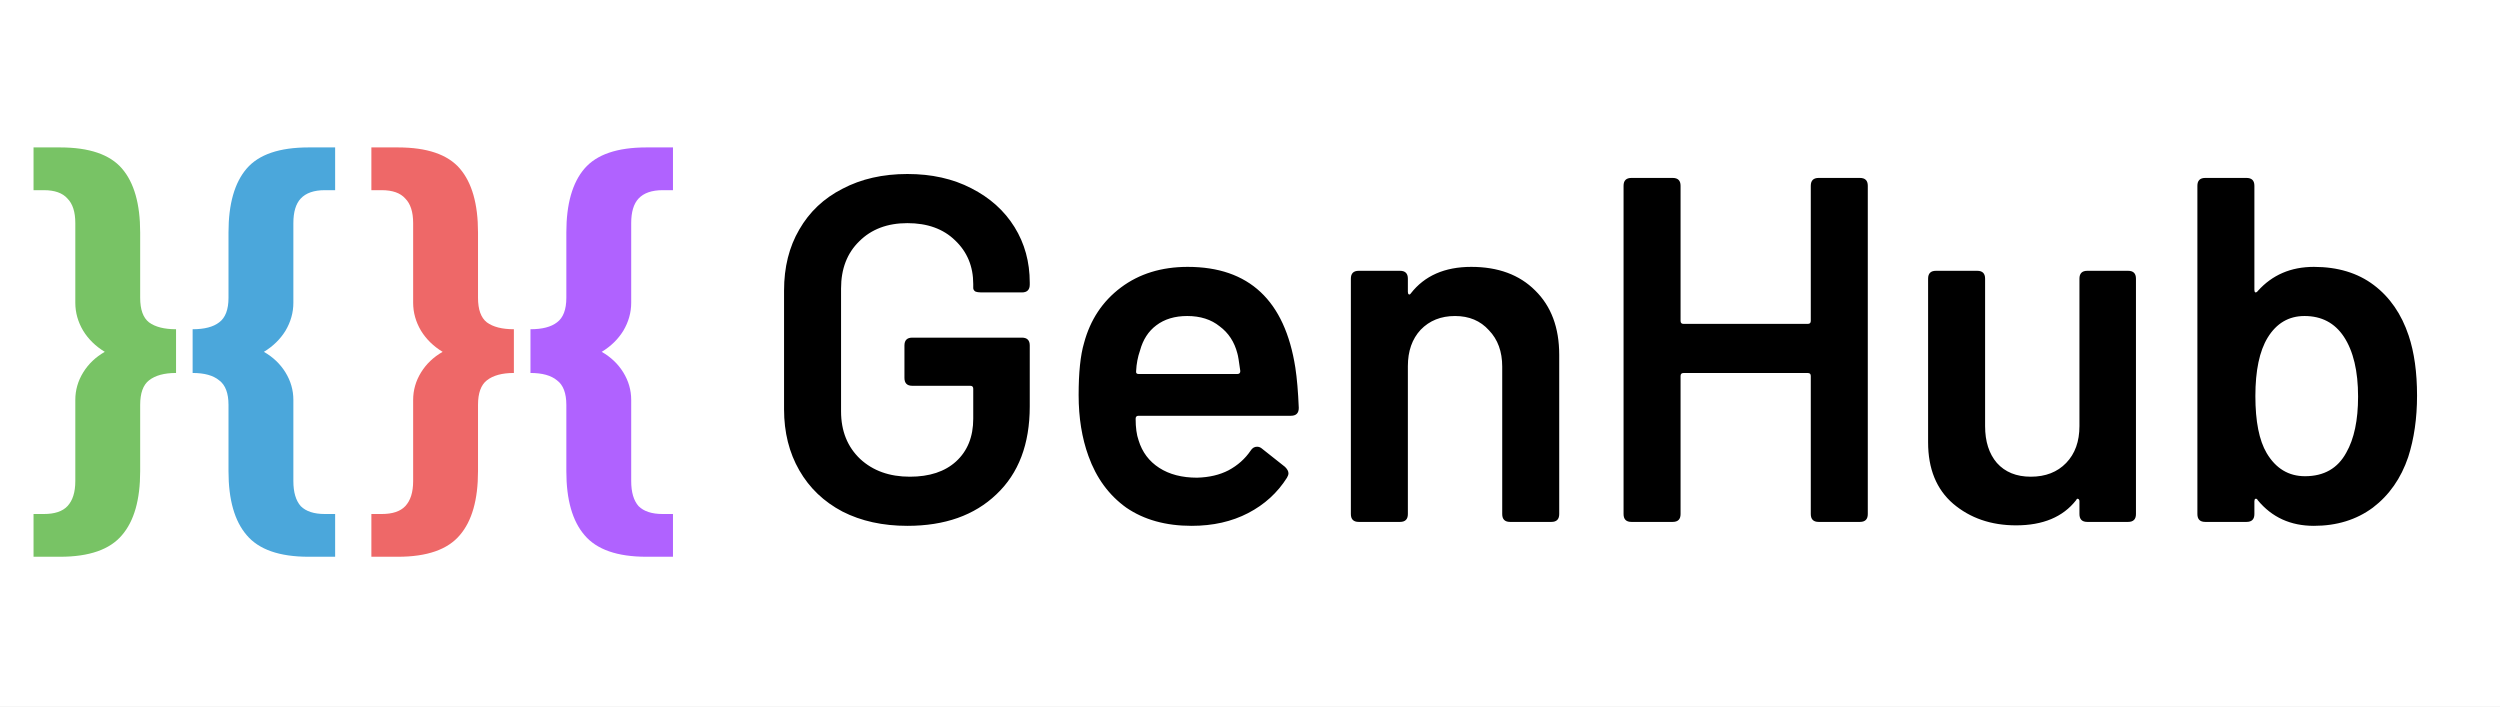
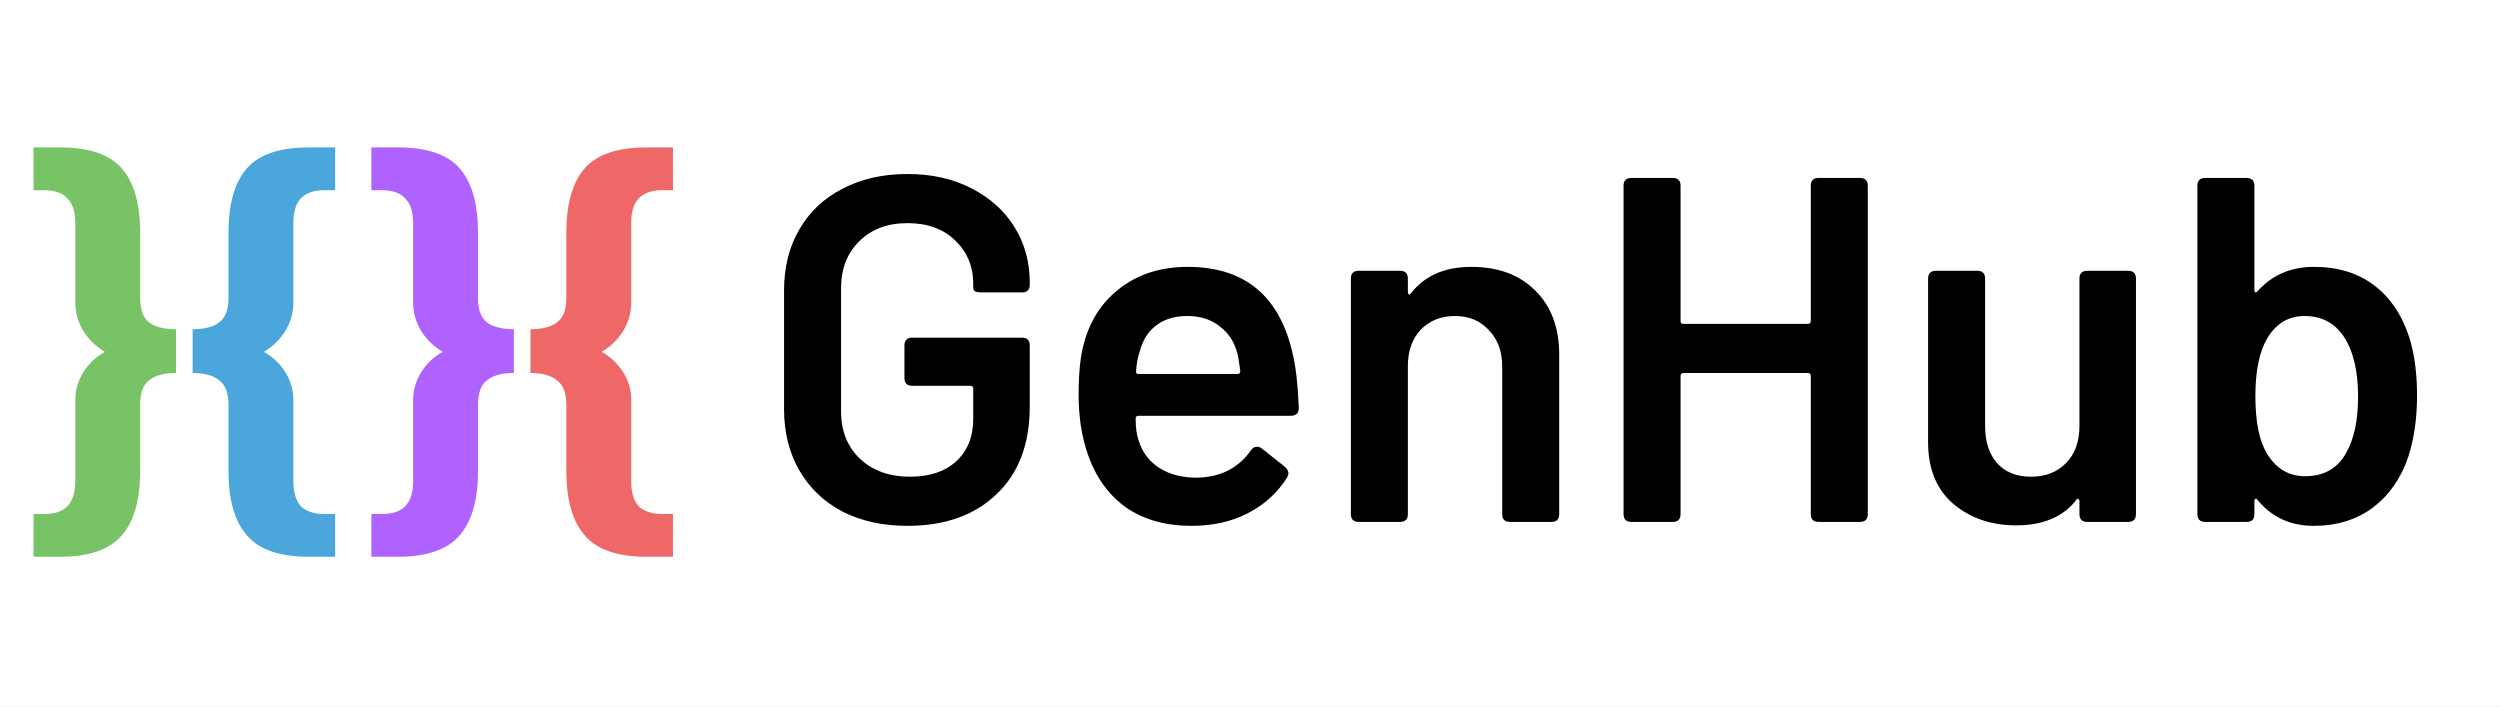
<svg xmlns="http://www.w3.org/2000/svg" width="407" height="115" viewBox="0 0 407 115" fill="none">
  <rect width="407" height="115" fill="white" />
  <path d="M147.724 85.607C143.724 85.607 140.204 84.834 137.164 83.287C134.124 81.687 131.777 79.447 130.124 76.567C128.47 73.687 127.644 70.38 127.644 66.647V47.287C127.644 43.5 128.47 40.194 130.124 37.367C131.777 34.487 134.124 32.274 137.164 30.727C140.204 29.127 143.724 28.327 147.724 28.327C151.67 28.327 155.137 29.1 158.124 30.647C161.164 32.194 163.51 34.3 165.164 36.967C166.817 39.634 167.644 42.647 167.644 46.007V46.327C167.644 47.18 167.217 47.607 166.364 47.607H159.724C159.35 47.607 159.03 47.554 158.764 47.447C158.55 47.287 158.444 47.1 158.444 46.887V46.247C158.444 43.367 157.457 40.994 155.484 39.127C153.564 37.26 150.977 36.327 147.724 36.327C144.47 36.327 141.857 37.314 139.884 39.287C137.91 41.207 136.924 43.767 136.924 46.967V66.967C136.924 70.167 137.964 72.754 140.044 74.727C142.124 76.647 144.817 77.607 148.124 77.607C151.324 77.607 153.83 76.78 155.644 75.127C157.51 73.42 158.444 71.1 158.444 68.167V63.287C158.444 62.967 158.284 62.807 157.964 62.807H148.524C147.67 62.807 147.244 62.38 147.244 61.527V56.247C147.244 55.394 147.67 54.967 148.524 54.967H166.364C167.217 54.967 167.644 55.394 167.644 56.247V66.167C167.644 72.3 165.83 77.074 162.204 80.487C158.63 83.9 153.804 85.607 147.724 85.607ZM194.881 77.767C196.855 77.714 198.561 77.314 200.001 76.567C201.495 75.767 202.695 74.7 203.601 73.367C203.868 72.94 204.215 72.727 204.641 72.727C204.908 72.727 205.148 72.807 205.361 72.967L209.201 76.007C209.575 76.38 209.761 76.727 209.761 77.047C209.761 77.26 209.681 77.5 209.521 77.767C207.975 80.22 205.868 82.14 203.201 83.527C200.535 84.914 197.468 85.607 194.001 85.607C189.788 85.607 186.241 84.62 183.361 82.647C180.535 80.62 178.481 77.82 177.201 74.247C176.135 71.314 175.601 68.007 175.601 64.327C175.601 60.647 175.895 57.82 176.481 55.847C177.495 52.06 179.495 49.047 182.481 46.807C185.468 44.567 189.095 43.447 193.361 43.447C203.335 43.447 209.175 48.914 210.881 59.847C211.148 61.607 211.335 63.794 211.441 66.407C211.441 67.26 211.015 67.687 210.161 67.687H185.361C185.041 67.687 184.881 67.847 184.881 68.167C184.881 69.607 185.041 70.78 185.361 71.687C185.948 73.607 187.068 75.1 188.721 76.167C190.375 77.234 192.428 77.767 194.881 77.767ZM193.281 51.447C191.255 51.447 189.575 51.954 188.241 52.967C186.961 53.927 186.081 55.287 185.601 57.047C185.228 58.114 185.015 59.234 184.961 60.407C184.908 60.727 185.041 60.887 185.361 60.887H201.441C201.761 60.887 201.921 60.727 201.921 60.407C201.708 58.807 201.548 57.847 201.441 57.527C200.961 55.66 200.001 54.194 198.561 53.127C197.175 52.007 195.415 51.447 193.281 51.447ZM239.521 43.447C243.894 43.447 247.361 44.727 249.921 47.287C252.534 49.847 253.841 53.34 253.841 57.767V83.687C253.841 84.54 253.414 84.967 252.561 84.967H245.841C244.987 84.967 244.561 84.54 244.561 83.687V59.687C244.561 57.234 243.841 55.26 242.401 53.767C241.014 52.22 239.174 51.447 236.881 51.447C234.587 51.447 232.721 52.194 231.281 53.687C229.894 55.18 229.201 57.154 229.201 59.607V83.687C229.201 84.54 228.774 84.967 227.921 84.967H221.201C220.347 84.967 219.921 84.54 219.921 83.687V45.367C219.921 44.514 220.347 44.087 221.201 44.087H227.921C228.774 44.087 229.201 44.514 229.201 45.367V47.527C229.201 47.74 229.254 47.874 229.361 47.927C229.467 47.98 229.574 47.927 229.681 47.767C231.921 44.887 235.201 43.447 239.521 43.447ZM294.796 30.247C294.796 29.394 295.223 28.967 296.076 28.967H302.796C303.65 28.967 304.076 29.394 304.076 30.247V83.687C304.076 84.54 303.65 84.967 302.796 84.967H296.076C295.223 84.967 294.796 84.54 294.796 83.687V61.207C294.796 60.887 294.636 60.727 294.316 60.727H274.076C273.756 60.727 273.596 60.887 273.596 61.207V83.687C273.596 84.54 273.17 84.967 272.316 84.967H265.596C264.743 84.967 264.316 84.54 264.316 83.687V30.247C264.316 29.394 264.743 28.967 265.596 28.967H272.316C273.17 28.967 273.596 29.394 273.596 30.247V52.247C273.596 52.567 273.756 52.727 274.076 52.727H294.316C294.636 52.727 294.796 52.567 294.796 52.247V30.247ZM338.534 45.367C338.534 44.514 338.96 44.087 339.814 44.087H346.454C347.307 44.087 347.734 44.514 347.734 45.367V83.687C347.734 84.54 347.307 84.967 346.454 84.967H339.814C338.96 84.967 338.534 84.54 338.534 83.687V81.607C338.534 81.394 338.454 81.26 338.294 81.207C338.187 81.154 338.08 81.234 337.974 81.447C335.84 84.167 332.587 85.527 328.214 85.527C324.16 85.527 320.747 84.354 317.974 82.007C315.254 79.66 313.894 76.327 313.894 72.007V45.367C313.894 44.514 314.32 44.087 315.174 44.087H321.894C322.747 44.087 323.174 44.514 323.174 45.367V69.367C323.174 71.874 323.814 73.874 325.094 75.367C326.427 76.86 328.267 77.607 330.614 77.607C333.014 77.607 334.934 76.86 336.374 75.367C337.814 73.874 338.534 71.874 338.534 69.367V45.367ZM392.135 54.647C393.042 57.367 393.495 60.62 393.495 64.407C393.495 68.087 393.015 71.42 392.055 74.407C390.882 77.874 388.962 80.62 386.295 82.647C383.628 84.62 380.428 85.607 376.695 85.607C372.908 85.607 369.868 84.22 367.575 81.447C367.468 81.234 367.335 81.154 367.175 81.207C367.068 81.26 367.015 81.394 367.015 81.607V83.687C367.015 84.54 366.588 84.967 365.735 84.967H359.015C358.162 84.967 357.735 84.54 357.735 83.687V30.247C357.735 29.394 358.162 28.967 359.015 28.967H365.735C366.588 28.967 367.015 29.394 367.015 30.247V47.207C367.015 47.42 367.068 47.554 367.175 47.607C367.335 47.607 367.468 47.527 367.575 47.367C369.922 44.754 372.962 43.447 376.695 43.447C380.588 43.447 383.842 44.434 386.455 46.407C389.068 48.38 390.962 51.127 392.135 54.647ZM381.975 73.687C383.255 71.447 383.895 68.407 383.895 64.567C383.895 60.407 383.122 57.154 381.575 54.807C380.082 52.567 377.948 51.447 375.175 51.447C372.615 51.447 370.615 52.62 369.175 54.967C367.842 57.154 367.175 60.327 367.175 64.487C367.175 68.594 367.788 71.687 369.015 73.767C370.508 76.274 372.588 77.527 375.255 77.527C378.348 77.527 380.588 76.247 381.975 73.687Z" fill="black" />
  <path d="M5.46 83.68H7.14C8.9 83.68 10.18 83.253 10.98 82.4C11.833 81.493 12.26 80.133 12.26 78.32V65.12C12.26 63.52 12.687 62.027 13.54 60.64C14.393 59.253 15.567 58.133 17.06 57.28C15.567 56.373 14.393 55.227 13.54 53.84C12.687 52.4 12.26 50.88 12.26 49.28V36.32C12.26 34.507 11.833 33.173 10.98 32.32C10.18 31.413 8.9 30.96 7.14 30.96H5.46V24H9.78C14.527 24 17.887 25.147 19.86 27.44C21.833 29.733 22.82 33.2 22.82 37.84V48.48C22.82 50.4 23.3 51.733 24.26 52.48C25.273 53.227 26.74 53.6 28.66 53.6V60.72C26.74 60.72 25.273 61.12 24.26 61.92C23.3 62.667 22.82 64 22.82 65.92V76.72C22.82 81.36 21.833 84.827 19.86 87.12C17.887 89.467 14.527 90.64 9.78 90.64H5.46V83.68Z" fill="#78C365" />
  <path d="M50.24 90.64C45.493 90.64 42.133 89.467 40.16 87.12C38.187 84.827 37.2 81.36 37.2 76.72V65.92C37.2 64 36.693 62.667 35.68 61.92C34.72 61.12 33.28 60.72 31.36 60.72V53.6C33.28 53.6 34.72 53.227 35.68 52.48C36.693 51.733 37.2 50.4 37.2 48.48V37.84C37.2 33.2 38.187 29.733 40.16 27.44C42.133 25.147 45.493 24 50.24 24H54.56V30.96H52.88C51.12 30.96 49.813 31.413 48.96 32.32C48.16 33.173 47.76 34.507 47.76 36.32V49.28C47.76 50.88 47.333 52.4 46.48 53.84C45.627 55.227 44.453 56.373 42.96 57.28C44.453 58.133 45.627 59.253 46.48 60.64C47.333 62.027 47.76 63.52 47.76 65.12V78.32C47.76 80.133 48.16 81.493 48.96 82.4C49.813 83.253 51.12 83.68 52.88 83.68H54.56V90.64H50.24Z" fill="#4BA7DB" />
-   <path d="M60.46 83.68H62.14C63.9 83.68 65.18 83.253 65.98 82.4C66.833 81.493 67.26 80.133 67.26 78.32V65.12C67.26 63.52 67.687 62.027 68.54 60.64C69.393 59.253 70.567 58.133 72.06 57.28C70.567 56.373 69.393 55.227 68.54 53.84C67.687 52.4 67.26 50.88 67.26 49.28V36.32C67.26 34.507 66.833 33.173 65.98 32.32C65.18 31.413 63.9 30.96 62.14 30.96H60.46V24H64.78C69.527 24 72.887 25.147 74.86 27.44C76.833 29.733 77.82 33.2 77.82 37.84V48.48C77.82 50.4 78.3 51.733 79.26 52.48C80.273 53.227 81.74 53.6 83.66 53.6V60.72C81.74 60.72 80.273 61.12 79.26 61.92C78.3 62.667 77.82 64 77.82 65.92V76.72C77.82 81.36 76.833 84.827 74.86 87.12C72.887 89.467 69.527 90.64 64.78 90.64H60.46V83.68Z" fill="#EE6868" />
-   <path d="M105.24 90.64C100.493 90.64 97.133 89.467 95.16 87.12C93.187 84.827 92.2 81.36 92.2 76.72V65.92C92.2 64 91.693 62.667 90.68 61.92C89.72 61.12 88.28 60.72 86.36 60.72V53.6C88.28 53.6 89.72 53.227 90.68 52.48C91.693 51.733 92.2 50.4 92.2 48.48V37.84C92.2 33.2 93.187 29.733 95.16 27.44C97.133 25.147 100.493 24 105.24 24H109.56V30.96H107.88C106.12 30.96 104.813 31.413 103.96 32.32C103.16 33.173 102.76 34.507 102.76 36.32V49.28C102.76 50.88 102.333 52.4 101.48 53.84C100.627 55.227 99.453 56.373 97.96 57.28C99.453 58.133 100.627 59.253 101.48 60.64C102.333 62.027 102.76 63.52 102.76 65.12V78.32C102.76 80.133 103.16 81.493 103.96 82.4C104.813 83.253 106.12 83.68 107.88 83.68H109.56V90.64H105.24Z" fill="#B062FF" />
+   <path d="M60.46 83.68H62.14C63.9 83.68 65.18 83.253 65.98 82.4C66.833 81.493 67.26 80.133 67.26 78.32V65.12C67.26 63.52 67.687 62.027 68.54 60.64C69.393 59.253 70.567 58.133 72.06 57.28C70.567 56.373 69.393 55.227 68.54 53.84C67.687 52.4 67.26 50.88 67.26 49.28V36.32C67.26 34.507 66.833 33.173 65.98 32.32C65.18 31.413 63.9 30.96 62.14 30.96H60.46V24H64.78C69.527 24 72.887 25.147 74.86 27.44C76.833 29.733 77.82 33.2 77.82 37.84V48.48C77.82 50.4 78.3 51.733 79.26 52.48C80.273 53.227 81.74 53.6 83.66 53.6V60.72C81.74 60.72 80.273 61.12 79.26 61.92C78.3 62.667 77.82 64 77.82 65.92V76.72C77.82 81.36 76.833 84.827 74.86 87.12C72.887 89.467 69.527 90.64 64.78 90.64H60.46V83.68Z" fill="#B062FF" />
+   <path d="M105.24 90.64C100.493 90.64 97.133 89.467 95.16 87.12C93.187 84.827 92.2 81.36 92.2 76.72V65.92C92.2 64 91.693 62.667 90.68 61.92C89.72 61.12 88.28 60.72 86.36 60.72V53.6C88.28 53.6 89.72 53.227 90.68 52.48C91.693 51.733 92.2 50.4 92.2 48.48V37.84C92.2 33.2 93.187 29.733 95.16 27.44C97.133 25.147 100.493 24 105.24 24H109.56V30.96H107.88C106.12 30.96 104.813 31.413 103.96 32.32C103.16 33.173 102.76 34.507 102.76 36.32V49.28C102.76 50.88 102.333 52.4 101.48 53.84C100.627 55.227 99.453 56.373 97.96 57.28C99.453 58.133 100.627 59.253 101.48 60.64C102.333 62.027 102.76 63.52 102.76 65.12V78.32C102.76 80.133 103.16 81.493 103.96 82.4C104.813 83.253 106.12 83.68 107.88 83.68H109.56V90.64H105.24Z" fill="#EE6868" />
</svg>
